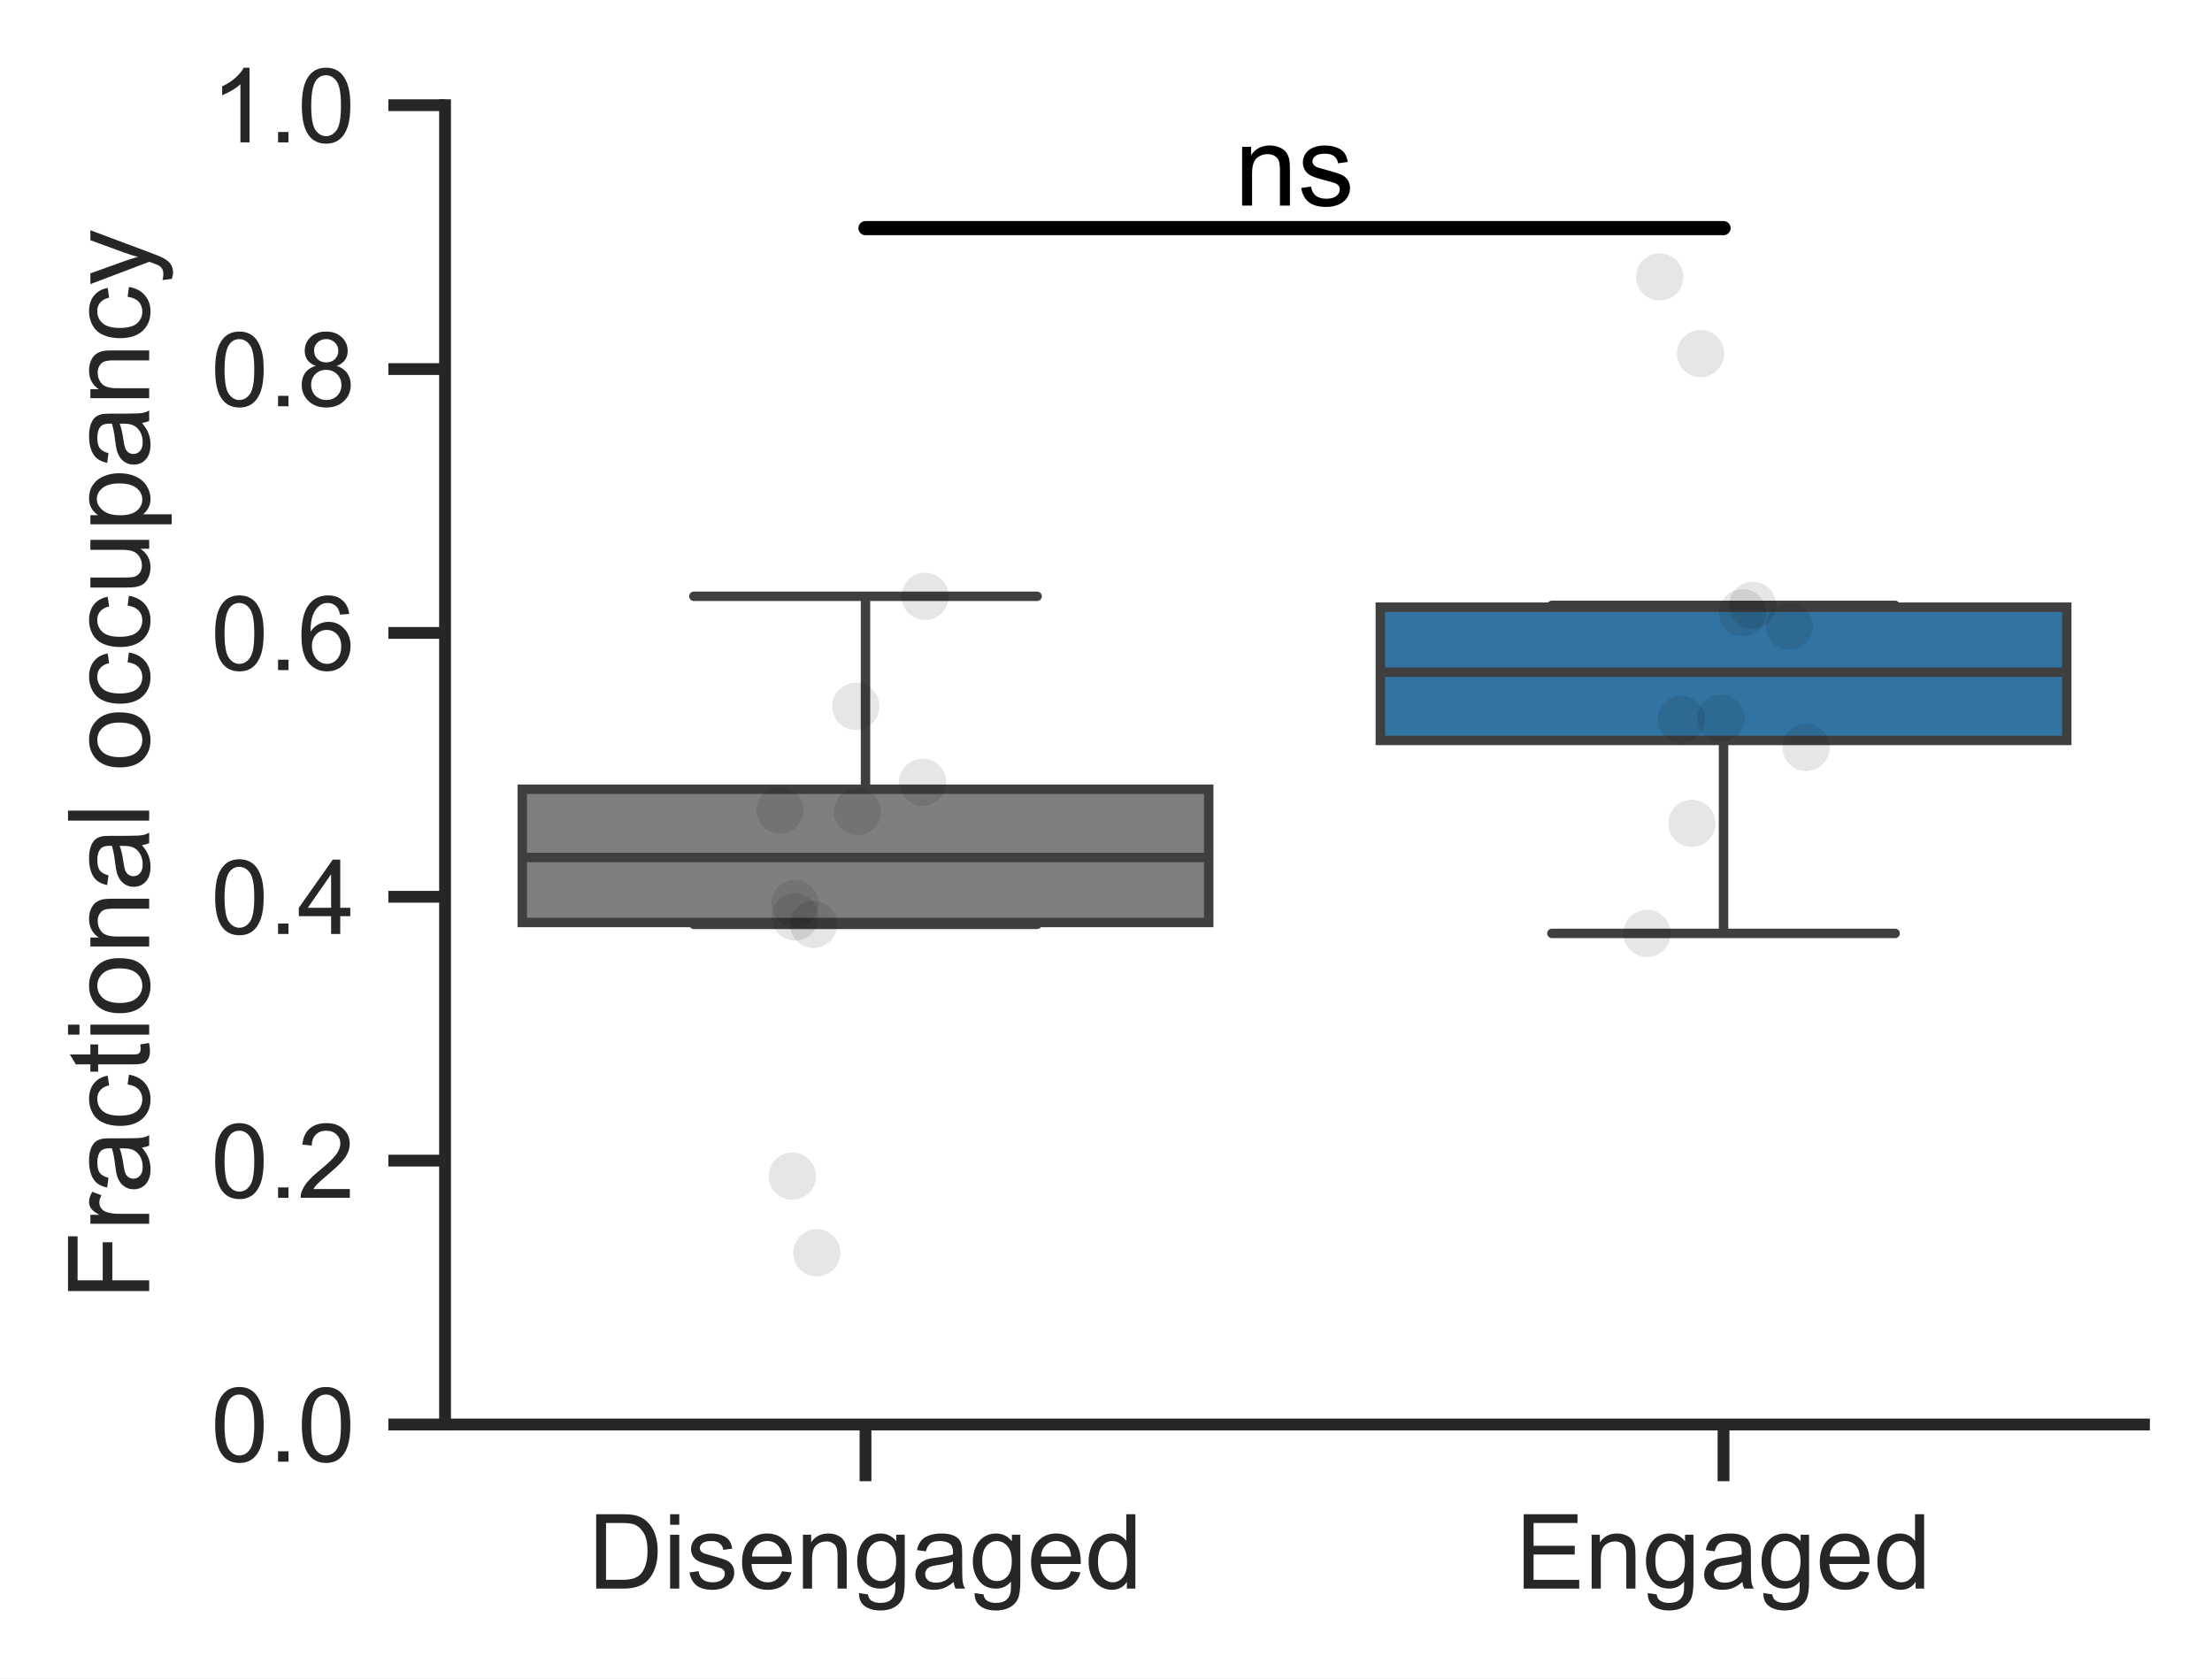
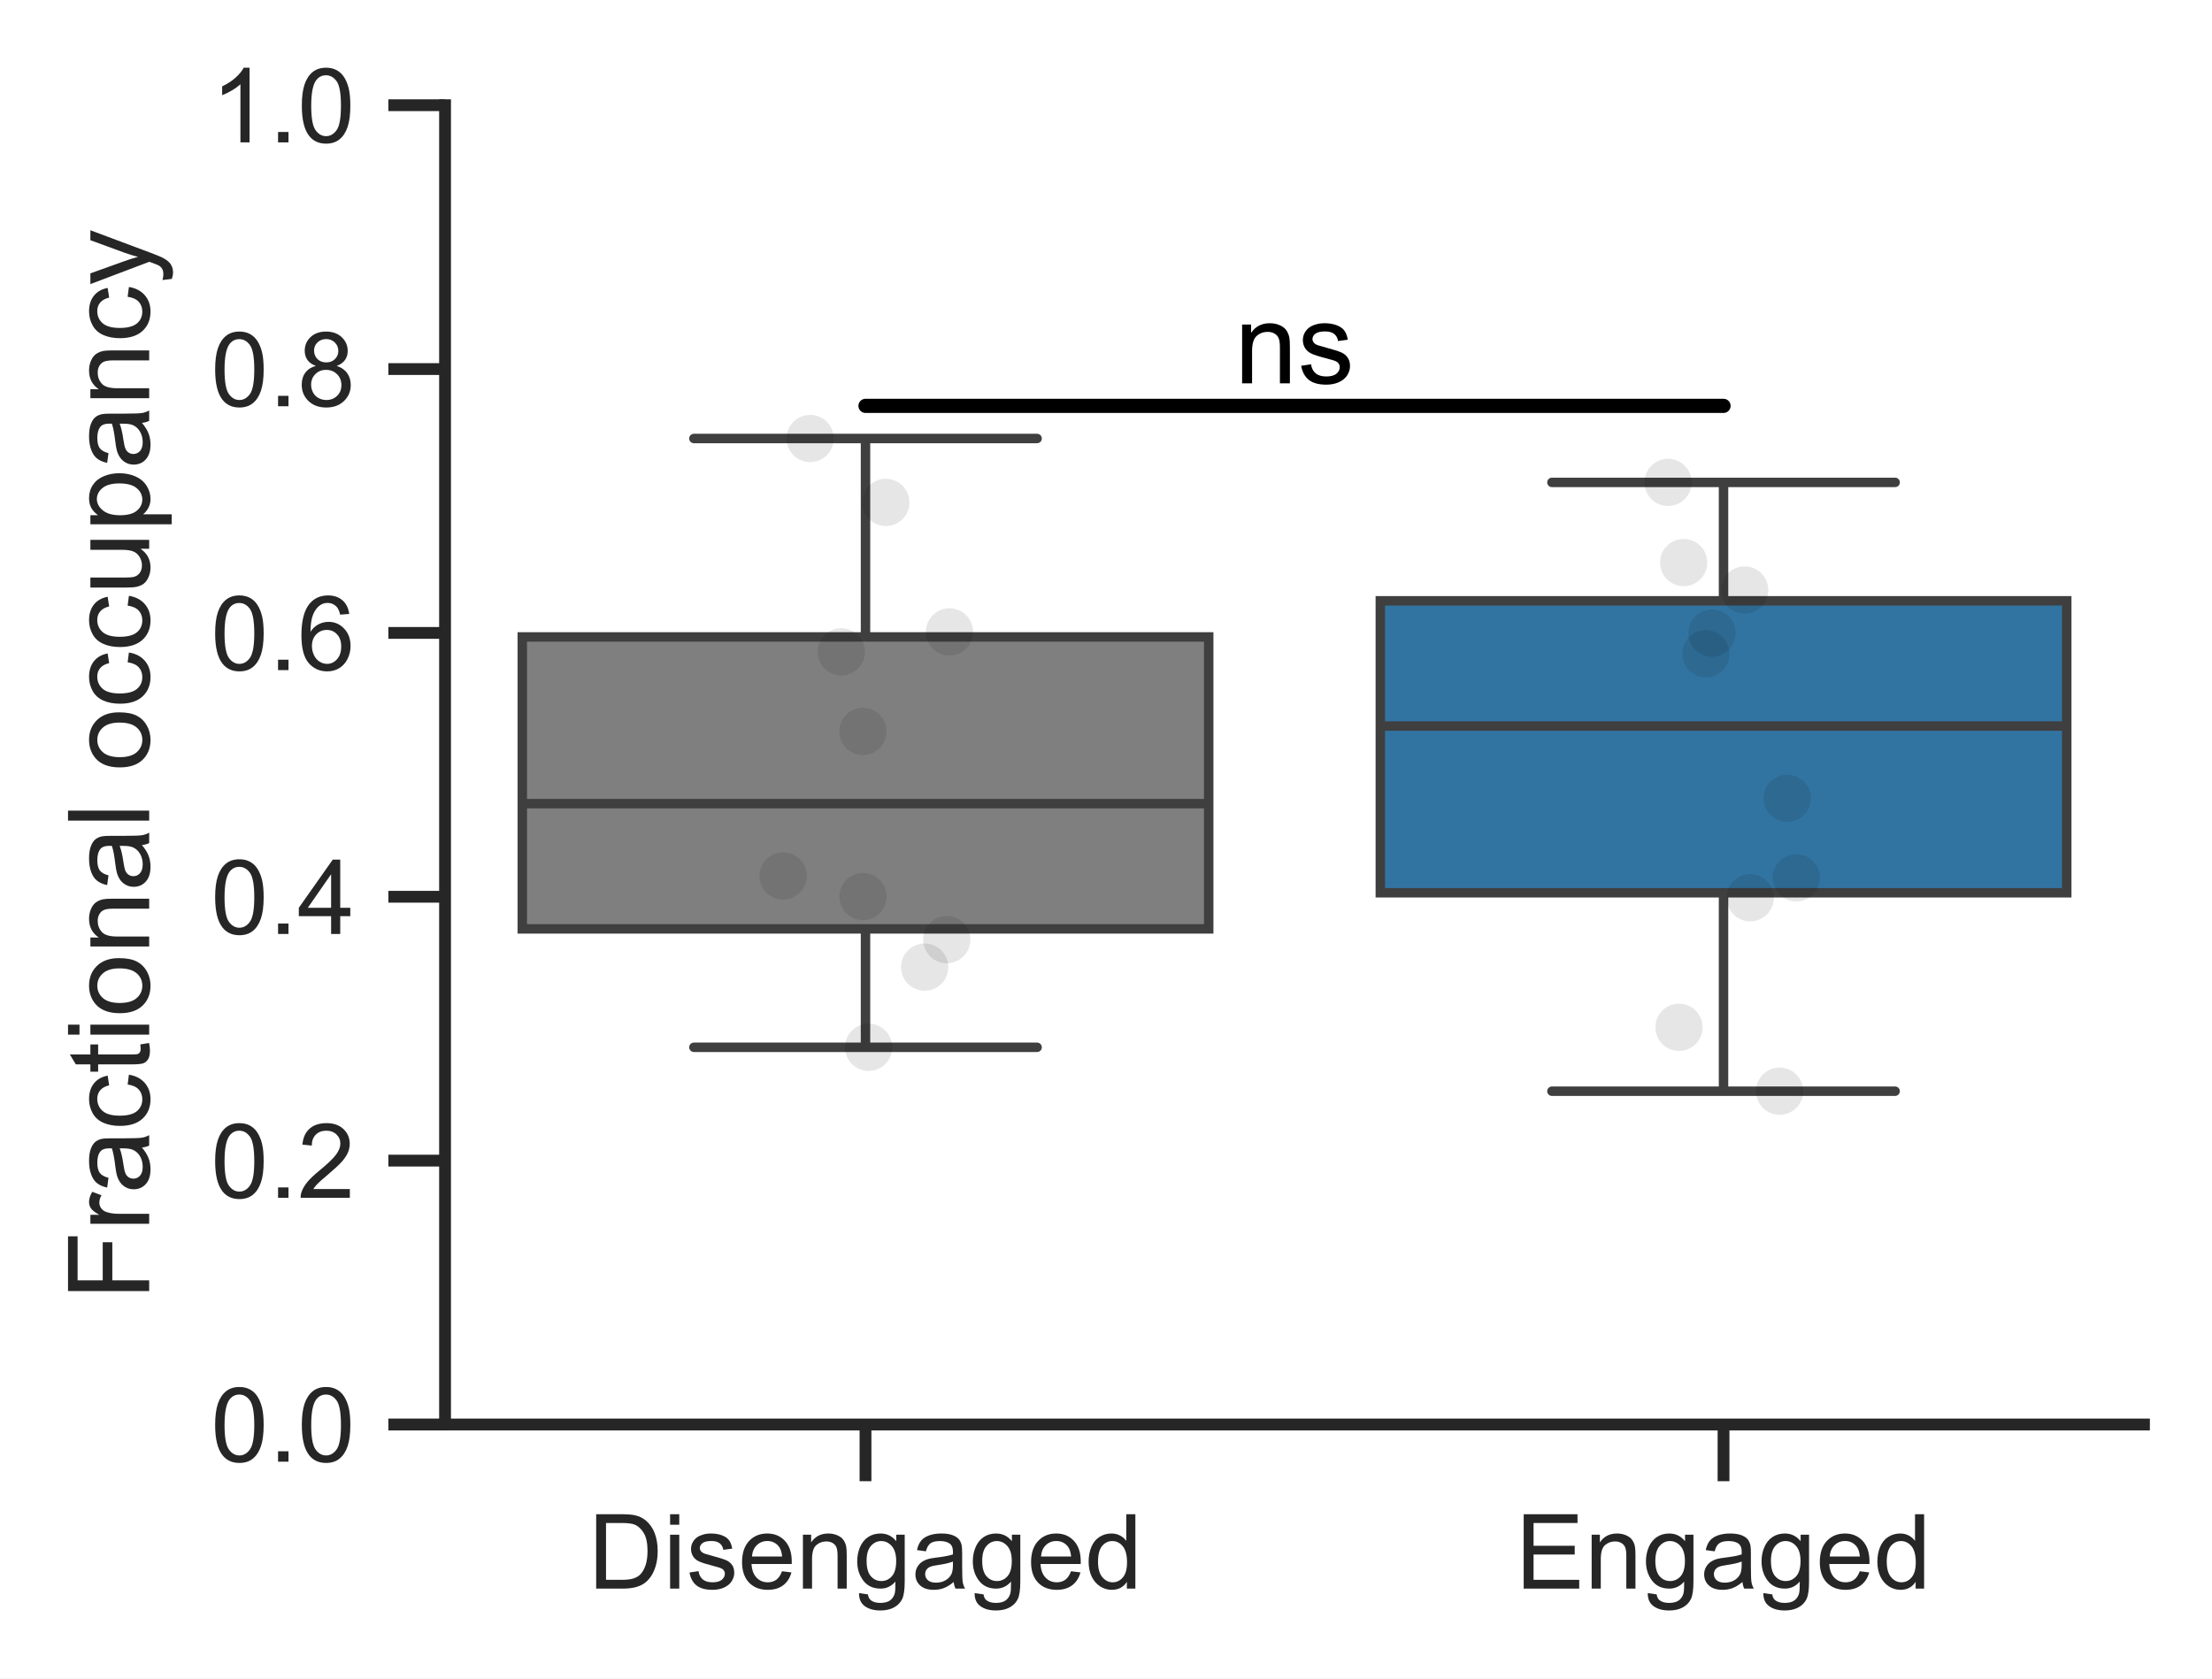
<svg xmlns="http://www.w3.org/2000/svg" xmlns:xlink="http://www.w3.org/1999/xlink" width="234.12pt" height="177.69pt" viewBox="0 0 234.12 177.69" version="1.1">
  <defs>
    <style type="text/css">*{stroke-linejoin: round; stroke-linecap: butt}</style>
  </defs>
  <g id="figure_1">
    <g id="patch_1">
      <path d="M 0 177.69  L 234.12 177.69  L 234.12 0  L 0 0  z " style="fill: #ffffff" />
    </g>
    <g id="axes_1">
      <g id="patch_2">
        <path d="M 47.105 150.801  L 226.92 150.801  L 226.92 11.137  L 47.105 11.137  z " style="fill: #ffffff" />
      </g>
      <g id="matplotlib.axis_1">
        <g id="xtick_1">
          <g id="line2d_1">
            <defs>
-               <path id="mee9d5e0d8e" d="M 0 0  L 0 6  " style="stroke: #262626; stroke-width: 1.25" />
+               <path id="m5e94e365b1" d="M 0 0  L 0 6  " style="stroke: #262626; stroke-width: 1.25" />
            </defs>
            <g>
-               <use xlink:href="#mee9d5e0d8e" x="91.605" y="150.801" style="fill: #262626; stroke: #262626; stroke-width: 1.25" />
+               <use xlink:href="#m5e94e365b1" x="91.605" y="150.801" style="fill: #262626; stroke: #262626; stroke-width: 1.25" />
            </g>
          </g>
          <g id="text_1">
            <g style="fill: #262626" transform="translate(62.25088 168.1744) scale(0.11 -0.11)">
              <defs>
                <path id="ArialMT-44" d="M 494 0  L 494 4581  L 2072 4581  Q 2606 4581 2888 4516  Q 3281 4425 3559 4188  Q 3922 3881 4101 3404  Q 4281 2928 4281 2316  Q 4281 1794 4159 1391  Q 4038 988 3847 723  Q 3656 459 3429 307  Q 3203 156 2883 78  Q 2563 0 2147 0  L 494 0  z M 1100 541  L 2078 541  Q 2531 541 2789 625  Q 3047 709 3200 863  Q 3416 1078 3536 1442  Q 3656 1806 3656 2325  Q 3656 3044 3420 3430  Q 3184 3816 2847 3947  Q 2603 4041 2063 4041  L 1100 4041  L 1100 541  z " transform="scale(0.015625)" />
                <path id="ArialMT-69" d="M 425 3934  L 425 4581  L 988 4581  L 988 3934  L 425 3934  z M 425 0  L 425 3319  L 988 3319  L 988 0  L 425 0  z " transform="scale(0.015625)" />
                <path id="ArialMT-73" d="M 197 991  L 753 1078  Q 800 744 1014 566  Q 1228 388 1613 388  Q 2000 388 2187 545  Q 2375 703 2375 916  Q 2375 1106 2209 1216  Q 2094 1291 1634 1406  Q 1016 1563 777 1677  Q 538 1791 414 1992  Q 291 2194 291 2438  Q 291 2659 392 2848  Q 494 3038 669 3163  Q 800 3259 1026 3326  Q 1253 3394 1513 3394  Q 1903 3394 2198 3281  Q 2494 3169 2634 2976  Q 2775 2784 2828 2463  L 2278 2388  Q 2241 2644 2061 2787  Q 1881 2931 1553 2931  Q 1166 2931 1000 2803  Q 834 2675 834 2503  Q 834 2394 903 2306  Q 972 2216 1119 2156  Q 1203 2125 1616 2013  Q 2213 1853 2448 1751  Q 2684 1650 2818 1456  Q 2953 1263 2953 975  Q 2953 694 2789 445  Q 2625 197 2315 61  Q 2006 -75 1616 -75  Q 969 -75 630 194  Q 291 463 197 991  z " transform="scale(0.015625)" />
                <path id="ArialMT-65" d="M 2694 1069  L 3275 997  Q 3138 488 2766 206  Q 2394 -75 1816 -75  Q 1088 -75 661 373  Q 234 822 234 1631  Q 234 2469 665 2931  Q 1097 3394 1784 3394  Q 2450 3394 2872 2941  Q 3294 2488 3294 1666  Q 3294 1616 3291 1516  L 816 1516  Q 847 969 1125 678  Q 1403 388 1819 388  Q 2128 388 2347 550  Q 2566 713 2694 1069  z M 847 1978  L 2700 1978  Q 2663 2397 2488 2606  Q 2219 2931 1791 2931  Q 1403 2931 1139 2672  Q 875 2413 847 1978  z " transform="scale(0.015625)" />
                <path id="ArialMT-6e" d="M 422 0  L 422 3319  L 928 3319  L 928 2847  Q 1294 3394 1984 3394  Q 2284 3394 2536 3286  Q 2788 3178 2913 3003  Q 3038 2828 3088 2588  Q 3119 2431 3119 2041  L 3119 0  L 2556 0  L 2556 2019  Q 2556 2363 2490 2533  Q 2425 2703 2258 2804  Q 2091 2906 1866 2906  Q 1506 2906 1245 2678  Q 984 2450 984 1813  L 984 0  L 422 0  z " transform="scale(0.015625)" />
                <path id="ArialMT-67" d="M 319 -275  L 866 -356  Q 900 -609 1056 -725  Q 1266 -881 1628 -881  Q 2019 -881 2231 -725  Q 2444 -569 2519 -288  Q 2563 -116 2559 434  Q 2191 0 1641 0  Q 956 0 581 494  Q 206 988 206 1678  Q 206 2153 378 2554  Q 550 2956 876 3175  Q 1203 3394 1644 3394  Q 2231 3394 2613 2919  L 2613 3319  L 3131 3319  L 3131 450  Q 3131 -325 2973 -648  Q 2816 -972 2473 -1159  Q 2131 -1347 1631 -1347  Q 1038 -1347 672 -1080  Q 306 -813 319 -275  z M 784 1719  Q 784 1066 1043 766  Q 1303 466 1694 466  Q 2081 466 2343 764  Q 2606 1063 2606 1700  Q 2606 2309 2336 2618  Q 2066 2928 1684 2928  Q 1309 2928 1046 2623  Q 784 2319 784 1719  z " transform="scale(0.015625)" />
                <path id="ArialMT-61" d="M 2588 409  Q 2275 144 1986 34  Q 1697 -75 1366 -75  Q 819 -75 525 192  Q 231 459 231 875  Q 231 1119 342 1320  Q 453 1522 633 1644  Q 813 1766 1038 1828  Q 1203 1872 1538 1913  Q 2219 1994 2541 2106  Q 2544 2222 2544 2253  Q 2544 2597 2384 2738  Q 2169 2928 1744 2928  Q 1347 2928 1158 2789  Q 969 2650 878 2297  L 328 2372  Q 403 2725 575 2942  Q 747 3159 1072 3276  Q 1397 3394 1825 3394  Q 2250 3394 2515 3294  Q 2781 3194 2906 3042  Q 3031 2891 3081 2659  Q 3109 2516 3109 2141  L 3109 1391  Q 3109 606 3145 398  Q 3181 191 3288 0  L 2700 0  Q 2613 175 2588 409  z M 2541 1666  Q 2234 1541 1622 1453  Q 1275 1403 1131 1340  Q 988 1278 909 1158  Q 831 1038 831 891  Q 831 666 1001 516  Q 1172 366 1500 366  Q 1825 366 2078 508  Q 2331 650 2450 897  Q 2541 1088 2541 1459  L 2541 1666  z " transform="scale(0.015625)" />
                <path id="ArialMT-64" d="M 2575 0  L 2575 419  Q 2259 -75 1647 -75  Q 1250 -75 917 144  Q 584 363 401 755  Q 219 1147 219 1656  Q 219 2153 384 2558  Q 550 2963 881 3178  Q 1213 3394 1622 3394  Q 1922 3394 2156 3267  Q 2391 3141 2538 2938  L 2538 4581  L 3097 4581  L 3097 0  L 2575 0  z M 797 1656  Q 797 1019 1065 703  Q 1334 388 1700 388  Q 2069 388 2326 689  Q 2584 991 2584 1609  Q 2584 2291 2321 2609  Q 2059 2928 1675 2928  Q 1300 2928 1048 2622  Q 797 2316 797 1656  z " transform="scale(0.015625)" />
              </defs>
              <use xlink:href="#ArialMT-44" />
              <use xlink:href="#ArialMT-69" x="72.217" />
              <use xlink:href="#ArialMT-73" x="94.434" />
              <use xlink:href="#ArialMT-65" x="144.434" />
              <use xlink:href="#ArialMT-6e" x="200.049" />
              <use xlink:href="#ArialMT-67" x="255.664" />
              <use xlink:href="#ArialMT-61" x="311.279" />
              <use xlink:href="#ArialMT-67" x="366.895" />
              <use xlink:href="#ArialMT-65" x="422.51" />
              <use xlink:href="#ArialMT-64" x="478.125" />
            </g>
          </g>
        </g>
        <g id="xtick_2">
          <g id="line2d_2">
            <g>
-               <use xlink:href="#mee9d5e0d8e" x="182.42" y="150.801" style="fill: #262626; stroke: #262626; stroke-width: 1.25" />
+               <use xlink:href="#m5e94e365b1" x="182.42" y="150.801" style="fill: #262626; stroke: #262626; stroke-width: 1.25" />
            </g>
          </g>
          <g id="text_2">
            <g style="fill: #262626" transform="translate(160.4002 168.1744) scale(0.11 -0.11)">
              <defs>
                <path id="ArialMT-45" d="M 506 0  L 506 4581  L 3819 4581  L 3819 4041  L 1113 4041  L 1113 2638  L 3647 2638  L 3647 2100  L 1113 2100  L 1113 541  L 3925 541  L 3925 0  L 506 0  z " transform="scale(0.015625)" />
              </defs>
              <use xlink:href="#ArialMT-45" />
              <use xlink:href="#ArialMT-6e" x="66.699" />
              <use xlink:href="#ArialMT-67" x="122.314" />
              <use xlink:href="#ArialMT-61" x="177.93" />
              <use xlink:href="#ArialMT-67" x="233.545" />
              <use xlink:href="#ArialMT-65" x="289.16" />
              <use xlink:href="#ArialMT-64" x="344.775" />
            </g>
          </g>
        </g>
      </g>
      <g id="matplotlib.axis_2">
        <g id="ytick_1">
          <g id="line2d_3">
            <defs>
-               <path id="mf7d1bcf5d5" d="M 0 0  L -6 0  " style="stroke: #262626; stroke-width: 1.25" />
+               <path id="mb1da057bef" d="M 0 0  L -6 0  " style="stroke: #262626; stroke-width: 1.25" />
            </defs>
            <g>
-               <use xlink:href="#mf7d1bcf5d5" x="47.105" y="150.801" style="fill: #262626; stroke: #262626; stroke-width: 1.25" />
+               <use xlink:href="#mb1da057bef" x="47.105" y="150.801" style="fill: #262626; stroke: #262626; stroke-width: 1.25" />
            </g>
          </g>
          <g id="text_3">
            <g style="fill: #262626" transform="translate(22.315 154.7376) scale(0.11 -0.11)">
              <defs>
                <path id="ArialMT-30" d="M 266 2259  Q 266 3072 433 3567  Q 600 4063 929 4331  Q 1259 4600 1759 4600  Q 2128 4600 2406 4451  Q 2684 4303 2865 4023  Q 3047 3744 3150 3342  Q 3253 2941 3253 2259  Q 3253 1453 3087 958  Q 2922 463 2592 192  Q 2263 -78 1759 -78  Q 1097 -78 719 397  Q 266 969 266 2259  z M 844 2259  Q 844 1131 1108 757  Q 1372 384 1759 384  Q 2147 384 2411 759  Q 2675 1134 2675 2259  Q 2675 3391 2411 3762  Q 2147 4134 1753 4134  Q 1366 4134 1134 3806  Q 844 3388 844 2259  z " transform="scale(0.015625)" />
                <path id="ArialMT-2e" d="M 581 0  L 581 641  L 1222 641  L 1222 0  L 581 0  z " transform="scale(0.015625)" />
              </defs>
              <use xlink:href="#ArialMT-30" />
              <use xlink:href="#ArialMT-2e" x="55.615" />
              <use xlink:href="#ArialMT-30" x="83.398" />
            </g>
          </g>
        </g>
        <g id="ytick_2">
          <g id="line2d_4">
            <g>
-               <use xlink:href="#mf7d1bcf5d5" x="47.105" y="122.868" style="fill: #262626; stroke: #262626; stroke-width: 1.25" />
+               <use xlink:href="#mb1da057bef" x="47.105" y="122.868" style="fill: #262626; stroke: #262626; stroke-width: 1.25" />
            </g>
          </g>
          <g id="text_4">
            <g style="fill: #262626" transform="translate(22.315 126.8048) scale(0.11 -0.11)">
              <defs>
                <path id="ArialMT-32" d="M 3222 541  L 3222 0  L 194 0  Q 188 203 259 391  Q 375 700 629 1000  Q 884 1300 1366 1694  Q 2113 2306 2375 2664  Q 2638 3022 2638 3341  Q 2638 3675 2398 3904  Q 2159 4134 1775 4134  Q 1369 4134 1125 3890  Q 881 3647 878 3216  L 300 3275  Q 359 3922 746 4261  Q 1134 4600 1788 4600  Q 2447 4600 2831 4234  Q 3216 3869 3216 3328  Q 3216 3053 3103 2787  Q 2991 2522 2730 2228  Q 2469 1934 1863 1422  Q 1356 997 1212 845  Q 1069 694 975 541  L 3222 541  z " transform="scale(0.015625)" />
              </defs>
              <use xlink:href="#ArialMT-30" />
              <use xlink:href="#ArialMT-2e" x="55.615" />
              <use xlink:href="#ArialMT-32" x="83.398" />
            </g>
          </g>
        </g>
        <g id="ytick_3">
          <g id="line2d_5">
            <g>
-               <use xlink:href="#mf7d1bcf5d5" x="47.105" y="94.935" style="fill: #262626; stroke: #262626; stroke-width: 1.25" />
+               <use xlink:href="#mb1da057bef" x="47.105" y="94.935" style="fill: #262626; stroke: #262626; stroke-width: 1.25" />
            </g>
          </g>
          <g id="text_5">
            <g style="fill: #262626" transform="translate(22.315 98.87198) scale(0.11 -0.11)">
              <defs>
                <path id="ArialMT-34" d="M 2069 0  L 2069 1097  L 81 1097  L 81 1613  L 2172 4581  L 2631 4581  L 2631 1613  L 3250 1613  L 3250 1097  L 2631 1097  L 2631 0  L 2069 0  z M 2069 1613  L 2069 3678  L 634 1613  L 2069 1613  z " transform="scale(0.015625)" />
              </defs>
              <use xlink:href="#ArialMT-30" />
              <use xlink:href="#ArialMT-2e" x="55.615" />
              <use xlink:href="#ArialMT-34" x="83.398" />
            </g>
          </g>
        </g>
        <g id="ytick_4">
          <g id="line2d_6">
            <g>
-               <use xlink:href="#mf7d1bcf5d5" x="47.105" y="67.002" style="fill: #262626; stroke: #262626; stroke-width: 1.25" />
+               <use xlink:href="#mb1da057bef" x="47.105" y="67.002" style="fill: #262626; stroke: #262626; stroke-width: 1.25" />
            </g>
          </g>
          <g id="text_6">
            <g style="fill: #262626" transform="translate(22.315 70.93918) scale(0.11 -0.11)">
              <defs>
                <path id="ArialMT-36" d="M 3184 3459  L 2625 3416  Q 2550 3747 2413 3897  Q 2184 4138 1850 4138  Q 1581 4138 1378 3988  Q 1113 3794 959 3422  Q 806 3050 800 2363  Q 1003 2672 1297 2822  Q 1591 2972 1913 2972  Q 2475 2972 2870 2558  Q 3266 2144 3266 1488  Q 3266 1056 3080 686  Q 2894 316 2569 119  Q 2244 -78 1831 -78  Q 1128 -78 684 439  Q 241 956 241 2144  Q 241 3472 731 4075  Q 1159 4600 1884 4600  Q 2425 4600 2770 4297  Q 3116 3994 3184 3459  z M 888 1484  Q 888 1194 1011 928  Q 1134 663 1356 523  Q 1578 384 1822 384  Q 2178 384 2434 671  Q 2691 959 2691 1453  Q 2691 1928 2437 2201  Q 2184 2475 1800 2475  Q 1419 2475 1153 2201  Q 888 1928 888 1484  z " transform="scale(0.015625)" />
              </defs>
              <use xlink:href="#ArialMT-30" />
              <use xlink:href="#ArialMT-2e" x="55.615" />
              <use xlink:href="#ArialMT-36" x="83.398" />
            </g>
          </g>
        </g>
        <g id="ytick_5">
          <g id="line2d_7">
            <g>
-               <use xlink:href="#mf7d1bcf5d5" x="47.105" y="39.07" style="fill: #262626; stroke: #262626; stroke-width: 1.25" />
+               <use xlink:href="#mb1da057bef" x="47.105" y="39.07" style="fill: #262626; stroke: #262626; stroke-width: 1.25" />
            </g>
          </g>
          <g id="text_7">
            <g style="fill: #262626" transform="translate(22.315 43.00639) scale(0.11 -0.11)">
              <defs>
                <path id="ArialMT-38" d="M 1131 2484  Q 781 2613 612 2850  Q 444 3088 444 3419  Q 444 3919 803 4259  Q 1163 4600 1759 4600  Q 2359 4600 2725 4251  Q 3091 3903 3091 3403  Q 3091 3084 2923 2848  Q 2756 2613 2416 2484  Q 2838 2347 3058 2040  Q 3278 1734 3278 1309  Q 3278 722 2862 322  Q 2447 -78 1769 -78  Q 1091 -78 675 323  Q 259 725 259 1325  Q 259 1772 486 2073  Q 713 2375 1131 2484  z M 1019 3438  Q 1019 3113 1228 2906  Q 1438 2700 1772 2700  Q 2097 2700 2305 2904  Q 2513 3109 2513 3406  Q 2513 3716 2298 3927  Q 2084 4138 1766 4138  Q 1444 4138 1231 3931  Q 1019 3725 1019 3438  z M 838 1322  Q 838 1081 952 856  Q 1066 631 1291 507  Q 1516 384 1775 384  Q 2178 384 2440 643  Q 2703 903 2703 1303  Q 2703 1709 2433 1975  Q 2163 2241 1756 2241  Q 1359 2241 1098 1978  Q 838 1716 838 1322  z " transform="scale(0.015625)" />
              </defs>
              <use xlink:href="#ArialMT-30" />
              <use xlink:href="#ArialMT-2e" x="55.615" />
              <use xlink:href="#ArialMT-38" x="83.398" />
            </g>
          </g>
        </g>
        <g id="ytick_6">
          <g id="line2d_8">
            <g>
-               <use xlink:href="#mf7d1bcf5d5" x="47.105" y="11.137" style="fill: #262626; stroke: #262626; stroke-width: 1.25" />
+               <use xlink:href="#mb1da057bef" x="47.105" y="11.137" style="fill: #262626; stroke: #262626; stroke-width: 1.25" />
            </g>
          </g>
          <g id="text_8">
            <g style="fill: #262626" transform="translate(22.315 15.07359) scale(0.11 -0.11)">
              <defs>
                <path id="ArialMT-31" d="M 2384 0  L 1822 0  L 1822 3584  Q 1619 3391 1289 3197  Q 959 3003 697 2906  L 697 3450  Q 1169 3672 1522 3987  Q 1875 4303 2022 4600  L 2384 4600  L 2384 0  z " transform="scale(0.015625)" />
              </defs>
              <use xlink:href="#ArialMT-31" />
              <use xlink:href="#ArialMT-2e" x="55.615" />
              <use xlink:href="#ArialMT-30" x="83.398" />
            </g>
          </g>
        </g>
        <g id="text_9">
          <g style="fill: #262626" transform="translate(15.78937 137.6603) rotate(-90) scale(0.12 -0.12)">
            <defs>
              <path id="ArialMT-46" d="M 525 0  L 525 4581  L 3616 4581  L 3616 4041  L 1131 4041  L 1131 2622  L 3281 2622  L 3281 2081  L 1131 2081  L 1131 0  L 525 0  z " transform="scale(0.015625)" />
              <path id="ArialMT-72" d="M 416 0  L 416 3319  L 922 3319  L 922 2816  Q 1116 3169 1280 3281  Q 1444 3394 1641 3394  Q 1925 3394 2219 3213  L 2025 2691  Q 1819 2813 1613 2813  Q 1428 2813 1281 2702  Q 1134 2591 1072 2394  Q 978 2094 978 1738  L 978 0  L 416 0  z " transform="scale(0.015625)" />
              <path id="ArialMT-63" d="M 2588 1216  L 3141 1144  Q 3050 572 2676 248  Q 2303 -75 1759 -75  Q 1078 -75 664 370  Q 250 816 250 1647  Q 250 2184 428 2587  Q 606 2991 970 3192  Q 1334 3394 1763 3394  Q 2303 3394 2647 3120  Q 2991 2847 3088 2344  L 2541 2259  Q 2463 2594 2264 2762  Q 2066 2931 1784 2931  Q 1359 2931 1093 2626  Q 828 2322 828 1663  Q 828 994 1084 691  Q 1341 388 1753 388  Q 2084 388 2306 591  Q 2528 794 2588 1216  z " transform="scale(0.015625)" />
              <path id="ArialMT-74" d="M 1650 503  L 1731 6  Q 1494 -44 1306 -44  Q 1000 -44 831 53  Q 663 150 594 308  Q 525 466 525 972  L 525 2881  L 113 2881  L 113 3319  L 525 3319  L 525 4141  L 1084 4478  L 1084 3319  L 1650 3319  L 1650 2881  L 1084 2881  L 1084 941  Q 1084 700 1114 631  Q 1144 563 1211 522  Q 1278 481 1403 481  Q 1497 481 1650 503  z " transform="scale(0.015625)" />
              <path id="ArialMT-6f" d="M 213 1659  Q 213 2581 725 3025  Q 1153 3394 1769 3394  Q 2453 3394 2887 2945  Q 3322 2497 3322 1706  Q 3322 1066 3130 698  Q 2938 331 2570 128  Q 2203 -75 1769 -75  Q 1072 -75 642 372  Q 213 819 213 1659  z M 791 1659  Q 791 1022 1069 705  Q 1347 388 1769 388  Q 2188 388 2466 706  Q 2744 1025 2744 1678  Q 2744 2294 2464 2611  Q 2184 2928 1769 2928  Q 1347 2928 1069 2612  Q 791 2297 791 1659  z " transform="scale(0.015625)" />
              <path id="ArialMT-6c" d="M 409 0  L 409 4581  L 972 4581  L 972 0  L 409 0  z " transform="scale(0.015625)" />
              <path id="ArialMT-20" transform="scale(0.015625)" />
              <path id="ArialMT-75" d="M 2597 0  L 2597 488  Q 2209 -75 1544 -75  Q 1250 -75 995 37  Q 741 150 617 320  Q 494 491 444 738  Q 409 903 409 1263  L 409 3319  L 972 3319  L 972 1478  Q 972 1038 1006 884  Q 1059 663 1231 536  Q 1403 409 1656 409  Q 1909 409 2131 539  Q 2353 669 2445 892  Q 2538 1116 2538 1541  L 2538 3319  L 3100 3319  L 3100 0  L 2597 0  z " transform="scale(0.015625)" />
              <path id="ArialMT-70" d="M 422 -1272  L 422 3319  L 934 3319  L 934 2888  Q 1116 3141 1344 3267  Q 1572 3394 1897 3394  Q 2322 3394 2647 3175  Q 2972 2956 3137 2557  Q 3303 2159 3303 1684  Q 3303 1175 3120 767  Q 2938 359 2589 142  Q 2241 -75 1856 -75  Q 1575 -75 1351 44  Q 1128 163 984 344  L 984 -1272  L 422 -1272  z M 931 1641  Q 931 1000 1190 694  Q 1450 388 1819 388  Q 2194 388 2461 705  Q 2728 1022 2728 1688  Q 2728 2322 2467 2637  Q 2206 2953 1844 2953  Q 1484 2953 1207 2617  Q 931 2281 931 1641  z " transform="scale(0.015625)" />
              <path id="ArialMT-79" d="M 397 -1278  L 334 -750  Q 519 -800 656 -800  Q 844 -800 956 -737  Q 1069 -675 1141 -563  Q 1194 -478 1313 -144  Q 1328 -97 1363 -6  L 103 3319  L 709 3319  L 1400 1397  Q 1534 1031 1641 628  Q 1738 1016 1872 1384  L 2581 3319  L 3144 3319  L 1881 -56  Q 1678 -603 1566 -809  Q 1416 -1088 1222 -1217  Q 1028 -1347 759 -1347  Q 597 -1347 397 -1278  z " transform="scale(0.015625)" />
            </defs>
            <use xlink:href="#ArialMT-46" />
            <use xlink:href="#ArialMT-72" x="61.084" />
            <use xlink:href="#ArialMT-61" x="94.385" />
            <use xlink:href="#ArialMT-63" x="150" />
            <use xlink:href="#ArialMT-74" x="200" />
            <use xlink:href="#ArialMT-69" x="227.783" />
            <use xlink:href="#ArialMT-6f" x="250" />
            <use xlink:href="#ArialMT-6e" x="305.615" />
            <use xlink:href="#ArialMT-61" x="361.23" />
            <use xlink:href="#ArialMT-6c" x="416.846" />
            <use xlink:href="#ArialMT-20" x="439.062" />
            <use xlink:href="#ArialMT-6f" x="466.846" />
            <use xlink:href="#ArialMT-63" x="522.461" />
            <use xlink:href="#ArialMT-63" x="572.461" />
            <use xlink:href="#ArialMT-75" x="622.461" />
            <use xlink:href="#ArialMT-70" x="678.076" />
            <use xlink:href="#ArialMT-61" x="733.691" />
            <use xlink:href="#ArialMT-6e" x="789.307" />
            <use xlink:href="#ArialMT-63" x="844.922" />
            <use xlink:href="#ArialMT-79" x="894.922" />
          </g>
        </g>
      </g>
      <g id="patch_3">
-         <path d="M 55.278 97.657  L 127.931 97.657  L 127.931 83.553  L 55.278 83.553  L 55.278 97.657  z " clip-path="url(#pf96a5a7e93)" style="fill: #7f7f7f; stroke: #3f3f3f; stroke-linejoin: miter" />
+         <path d="M 55.278 98.334  L 127.931 98.334  L 127.931 67.427  L 55.278 67.427  L 55.278 98.334  z " clip-path="url(#p02fe392944)" style="fill: #7f7f7f; stroke: #3f3f3f; stroke-linejoin: miter" />
      </g>
      <g id="line2d_9">
-         <path d="M 91.605 97.657  L 91.605 97.853  " clip-path="url(#pf96a5a7e93)" style="fill: none; stroke: #3f3f3f" />
+         <path d="M 91.605 98.334  L 91.605 110.87  " clip-path="url(#p02fe392944)" style="fill: none; stroke: #3f3f3f" />
      </g>
      <g id="line2d_10">
-         <path d="M 91.605 83.553  L 91.605 63.125  " clip-path="url(#pf96a5a7e93)" style="fill: none; stroke: #3f3f3f" />
+         <path d="M 91.605 67.427  L 91.605 46.421  " clip-path="url(#p02fe392944)" style="fill: none; stroke: #3f3f3f" />
      </g>
      <g id="line2d_11">
-         <path d="M 73.441 97.853  L 109.768 97.853  " clip-path="url(#pf96a5a7e93)" style="fill: none; stroke: #3f3f3f; stroke-linecap: round" />
+         <path d="M 73.441 110.87  L 109.768 110.87  " clip-path="url(#p02fe392944)" style="fill: none; stroke: #3f3f3f; stroke-linecap: round" />
      </g>
      <g id="line2d_12">
-         <path d="M 73.441 63.125  L 109.768 63.125  " clip-path="url(#pf96a5a7e93)" style="fill: none; stroke: #3f3f3f; stroke-linecap: round" />
+         <path d="M 73.441 46.421  L 109.768 46.421  " clip-path="url(#p02fe392944)" style="fill: none; stroke: #3f3f3f; stroke-linecap: round" />
      </g>
      <g id="patch_4">
-         <path d="M 146.094 78.385  L 218.746 78.385  L 218.746 64.28  L 146.094 64.28  L 146.094 78.385  z " clip-path="url(#pf96a5a7e93)" style="fill: #3274a1; stroke: #3f3f3f; stroke-linejoin: miter" />
+         <path d="M 146.094 94.511  L 218.746 94.511  L 218.746 63.604  L 146.094 63.604  L 146.094 94.511  z " clip-path="url(#p02fe392944)" style="fill: #3274a1; stroke: #3f3f3f; stroke-linejoin: miter" />
      </g>
      <g id="line2d_13">
-         <path d="M 182.42 78.385  L 182.42 98.812  " clip-path="url(#pf96a5a7e93)" style="fill: none; stroke: #3f3f3f" />
+         <path d="M 182.42 94.511  L 182.42 115.517  " clip-path="url(#p02fe392944)" style="fill: none; stroke: #3f3f3f" />
      </g>
      <g id="line2d_14">
-         <path d="M 182.42 64.28  L 182.42 64.084  " clip-path="url(#pf96a5a7e93)" style="fill: none; stroke: #3f3f3f" />
+         <path d="M 182.42 63.604  L 182.42 51.067  " clip-path="url(#p02fe392944)" style="fill: none; stroke: #3f3f3f" />
      </g>
      <g id="line2d_15">
-         <path d="M 164.257 98.812  L 200.583 98.812  " clip-path="url(#pf96a5a7e93)" style="fill: none; stroke: #3f3f3f; stroke-linecap: round" />
+         <path d="M 164.257 115.517  L 200.583 115.517  " clip-path="url(#p02fe392944)" style="fill: none; stroke: #3f3f3f; stroke-linecap: round" />
      </g>
      <g id="line2d_16">
-         <path d="M 164.257 64.084  L 200.583 64.084  " clip-path="url(#pf96a5a7e93)" style="fill: none; stroke: #3f3f3f; stroke-linecap: round" />
+         <path d="M 164.257 51.067  L 200.583 51.067  " clip-path="url(#p02fe392944)" style="fill: none; stroke: #3f3f3f; stroke-linecap: round" />
      </g>
      <g id="line2d_17">
-         <path d="M 91.605 24.15  L 182.42 24.15  " clip-path="url(#pf96a5a7e93)" style="fill: none; stroke: #000000; stroke-width: 1.5; stroke-linecap: round" />
+         <path d="M 91.605 42.966  L 182.42 42.966  " clip-path="url(#p02fe392944)" style="fill: none; stroke: #000000; stroke-width: 1.5; stroke-linecap: round" />
      </g>
      <g id="line2d_18">
-         <path d="M 55.278 90.776  L 127.931 90.776  " clip-path="url(#pf96a5a7e93)" style="fill: none; stroke: #3f3f3f" />
+         <path d="M 55.278 85.078  L 127.931 85.078  " clip-path="url(#p02fe392944)" style="fill: none; stroke: #3f3f3f" />
      </g>
      <g id="line2d_19">
-         <path d="M 146.094 71.162  L 218.746 71.162  " clip-path="url(#pf96a5a7e93)" style="fill: none; stroke: #3f3f3f" />
+         <path d="M 146.094 76.859  L 218.746 76.859  " clip-path="url(#p02fe392944)" style="fill: none; stroke: #3f3f3f" />
      </g>
      <g id="patch_5">
        <path d="M 47.105 150.801  L 47.105 11.137  " style="fill: none; stroke: #262626; stroke-width: 1.25; stroke-linejoin: miter; stroke-linecap: square" />
      </g>
      <g id="patch_6">
        <path d="M 47.105 150.801  L 226.92 150.801  " style="fill: none; stroke: #262626; stroke-width: 1.25; stroke-linejoin: miter; stroke-linecap: square" />
      </g>
      <g id="PathCollection_1">
        <defs>
-           <path id="mbbf58d268f" d="M 0 2.5  C 0.663 2.5 1.299 2.237 1.768 1.768  C 2.237 1.299 2.5 0.663 2.5 0  C 2.5 -0.663 2.237 -1.299 1.768 -1.768  C 1.299 -2.237 0.663 -2.5 0 -2.5  C -0.663 -2.5 -1.299 -2.237 -1.768 -1.768  C -2.237 -1.299 -2.5 -0.663 -2.5 0  C -2.5 0.663 -2.237 1.299 -1.768 1.768  C -1.299 2.237 -0.663 2.5 0 2.5  z " />
+           <path id="md2a3461e1d" d="M 0 2.5  C 0.663 2.5 1.299 2.237 1.768 1.768  C 2.237 1.299 2.5 0.663 2.5 0  C 2.5 -0.663 2.237 -1.299 1.768 -1.768  C 1.299 -2.237 0.663 -2.5 0 -2.5  C -0.663 -2.5 -1.299 -2.237 -1.768 -1.768  C -2.237 -1.299 -2.5 -0.663 -2.5 0  C -2.5 0.663 -2.237 1.299 -1.768 1.768  C -1.299 2.237 -0.663 2.5 0 2.5  z " />
        </defs>
-         <g clip-path="url(#pf96a5a7e93)">
-           <use xlink:href="#mbbf58d268f" x="86.106" y="97.853" style="fill-opacity: 0.1" />
-           <use xlink:href="#mbbf58d268f" x="83.86" y="124.507" style="fill-opacity: 0.1" />
-           <use xlink:href="#mbbf58d268f" x="90.747" y="85.911" style="fill-opacity: 0.1" />
-           <use xlink:href="#mbbf58d268f" x="90.58" y="74.773" style="fill-opacity: 0.1" />
-           <use xlink:href="#mbbf58d268f" x="84.139" y="95.64" style="fill-opacity: 0.1" />
-           <use xlink:href="#mbbf58d268f" x="86.456" y="132.622" style="fill-opacity: 0.1" />
-           <use xlink:href="#mbbf58d268f" x="82.551" y="85.761" style="fill-opacity: 0.1" />
-           <use xlink:href="#mbbf58d268f" x="97.651" y="82.817" style="fill-opacity: 0.1" />
-           <use xlink:href="#mbbf58d268f" x="84.151" y="97.069" style="fill-opacity: 0.1" />
-           <use xlink:href="#mbbf58d268f" x="97.915" y="63.125" style="fill-opacity: 0.1" />
+         <g clip-path="url(#p02fe392944)">
+           <use xlink:href="#md2a3461e1d" x="91.935" y="110.87" style="fill-opacity: 0.1" />
+           <use xlink:href="#md2a3461e1d" x="100.205" y="99.472" style="fill-opacity: 0.1" />
+           <use xlink:href="#md2a3461e1d" x="97.869" y="102.382" style="fill-opacity: 0.1" />
+           <use xlink:href="#md2a3461e1d" x="91.34" y="94.917" style="fill-opacity: 0.1" />
+           <use xlink:href="#md2a3461e1d" x="93.756" y="53.184" style="fill-opacity: 0.1" />
+           <use xlink:href="#md2a3461e1d" x="89.046" y="69.009" style="fill-opacity: 0.1" />
+           <use xlink:href="#md2a3461e1d" x="82.889" y="92.726" style="fill-opacity: 0.1" />
+           <use xlink:href="#md2a3461e1d" x="85.746" y="46.421" style="fill-opacity: 0.1" />
+           <use xlink:href="#md2a3461e1d" x="91.329" y="77.43" style="fill-opacity: 0.1" />
+           <use xlink:href="#md2a3461e1d" x="100.493" y="66.899" style="fill-opacity: 0.1" />
        </g>
      </g>
      <g id="PathCollection_2">
-         <g clip-path="url(#pf96a5a7e93)">
-           <use xlink:href="#mbbf58d268f" x="185.511" y="64.084" style="fill-opacity: 0.1" />
-           <use xlink:href="#mbbf58d268f" x="179.988" y="37.431" style="fill-opacity: 0.1" />
-           <use xlink:href="#mbbf58d268f" x="182.151" y="76.026" style="fill-opacity: 0.1" />
-           <use xlink:href="#mbbf58d268f" x="179.073" y="87.165" style="fill-opacity: 0.1" />
-           <use xlink:href="#mbbf58d268f" x="189.379" y="66.297" style="fill-opacity: 0.1" />
-           <use xlink:href="#mbbf58d268f" x="175.66" y="29.315" style="fill-opacity: 0.1" />
-           <use xlink:href="#mbbf58d268f" x="177.953" y="76.176" style="fill-opacity: 0.1" />
-           <use xlink:href="#mbbf58d268f" x="191.16" y="79.121" style="fill-opacity: 0.1" />
-           <use xlink:href="#mbbf58d268f" x="184.431" y="64.869" style="fill-opacity: 0.1" />
-           <use xlink:href="#mbbf58d268f" x="174.323" y="98.812" style="fill-opacity: 0.1" />
+         <g clip-path="url(#p02fe392944)">
+           <use xlink:href="#md2a3461e1d" x="176.546" y="51.067" style="fill-opacity: 0.1" />
+           <use xlink:href="#md2a3461e1d" x="184.657" y="62.465" style="fill-opacity: 0.1" />
+           <use xlink:href="#md2a3461e1d" x="178.2" y="59.555" style="fill-opacity: 0.1" />
+           <use xlink:href="#md2a3461e1d" x="181.199" y="67.021" style="fill-opacity: 0.1" />
+           <use xlink:href="#md2a3461e1d" x="177.707" y="108.754" style="fill-opacity: 0.1" />
+           <use xlink:href="#md2a3461e1d" x="190.125" y="92.928" style="fill-opacity: 0.1" />
+           <use xlink:href="#md2a3461e1d" x="180.55" y="69.211" style="fill-opacity: 0.1" />
+           <use xlink:href="#md2a3461e1d" x="188.354" y="115.517" style="fill-opacity: 0.1" />
+           <use xlink:href="#md2a3461e1d" x="189.16" y="84.507" style="fill-opacity: 0.1" />
+           <use xlink:href="#md2a3461e1d" x="185.244" y="95.038" style="fill-opacity: 0.1" />
        </g>
      </g>
      <g id="text_10">
-         <g transform="translate(130.6757 21.76514) scale(0.12 -0.12)">
+         <g transform="translate(130.6757 40.58107) scale(0.12 -0.12)">
          <use xlink:href="#ArialMT-6e" />
          <use xlink:href="#ArialMT-73" x="55.615" />
        </g>
      </g>
    </g>
  </g>
  <defs>
-     <clipPath id="pf96a5a7e93">
+     <clipPath id="p02fe392944">
      <rect x="47.105" y="11.137" width="179.815" height="139.664" />
    </clipPath>
  </defs>
</svg>
